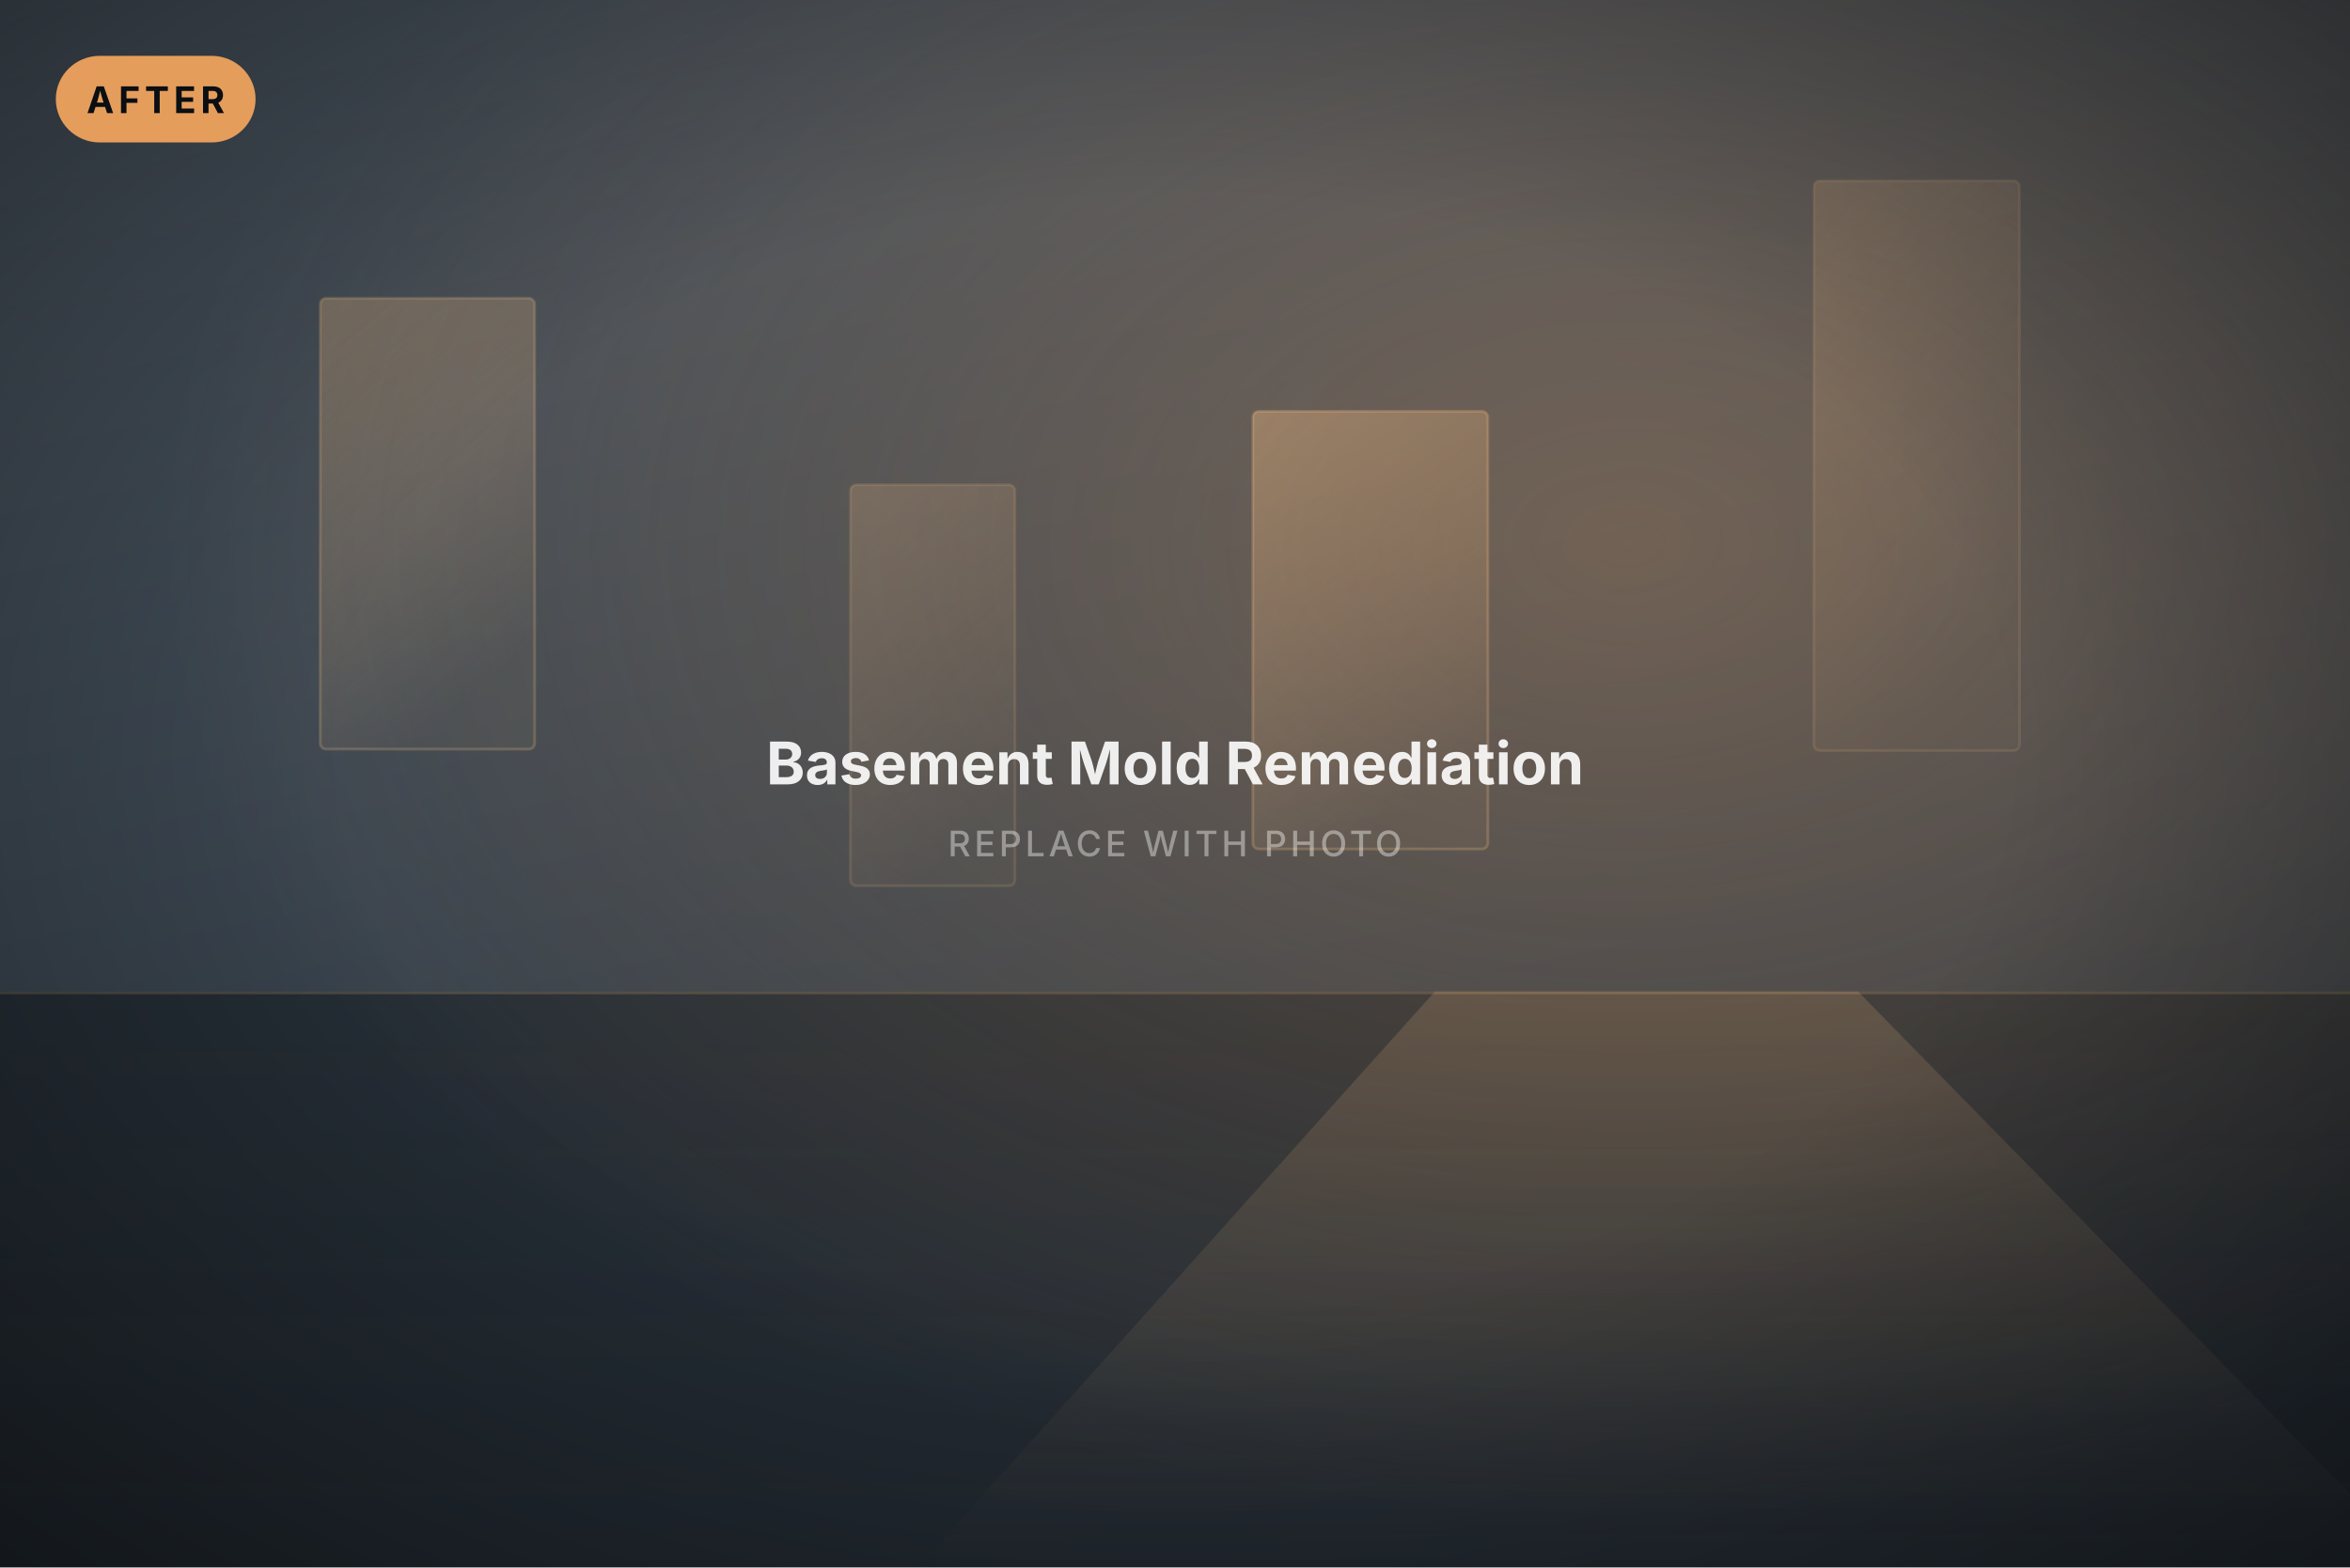
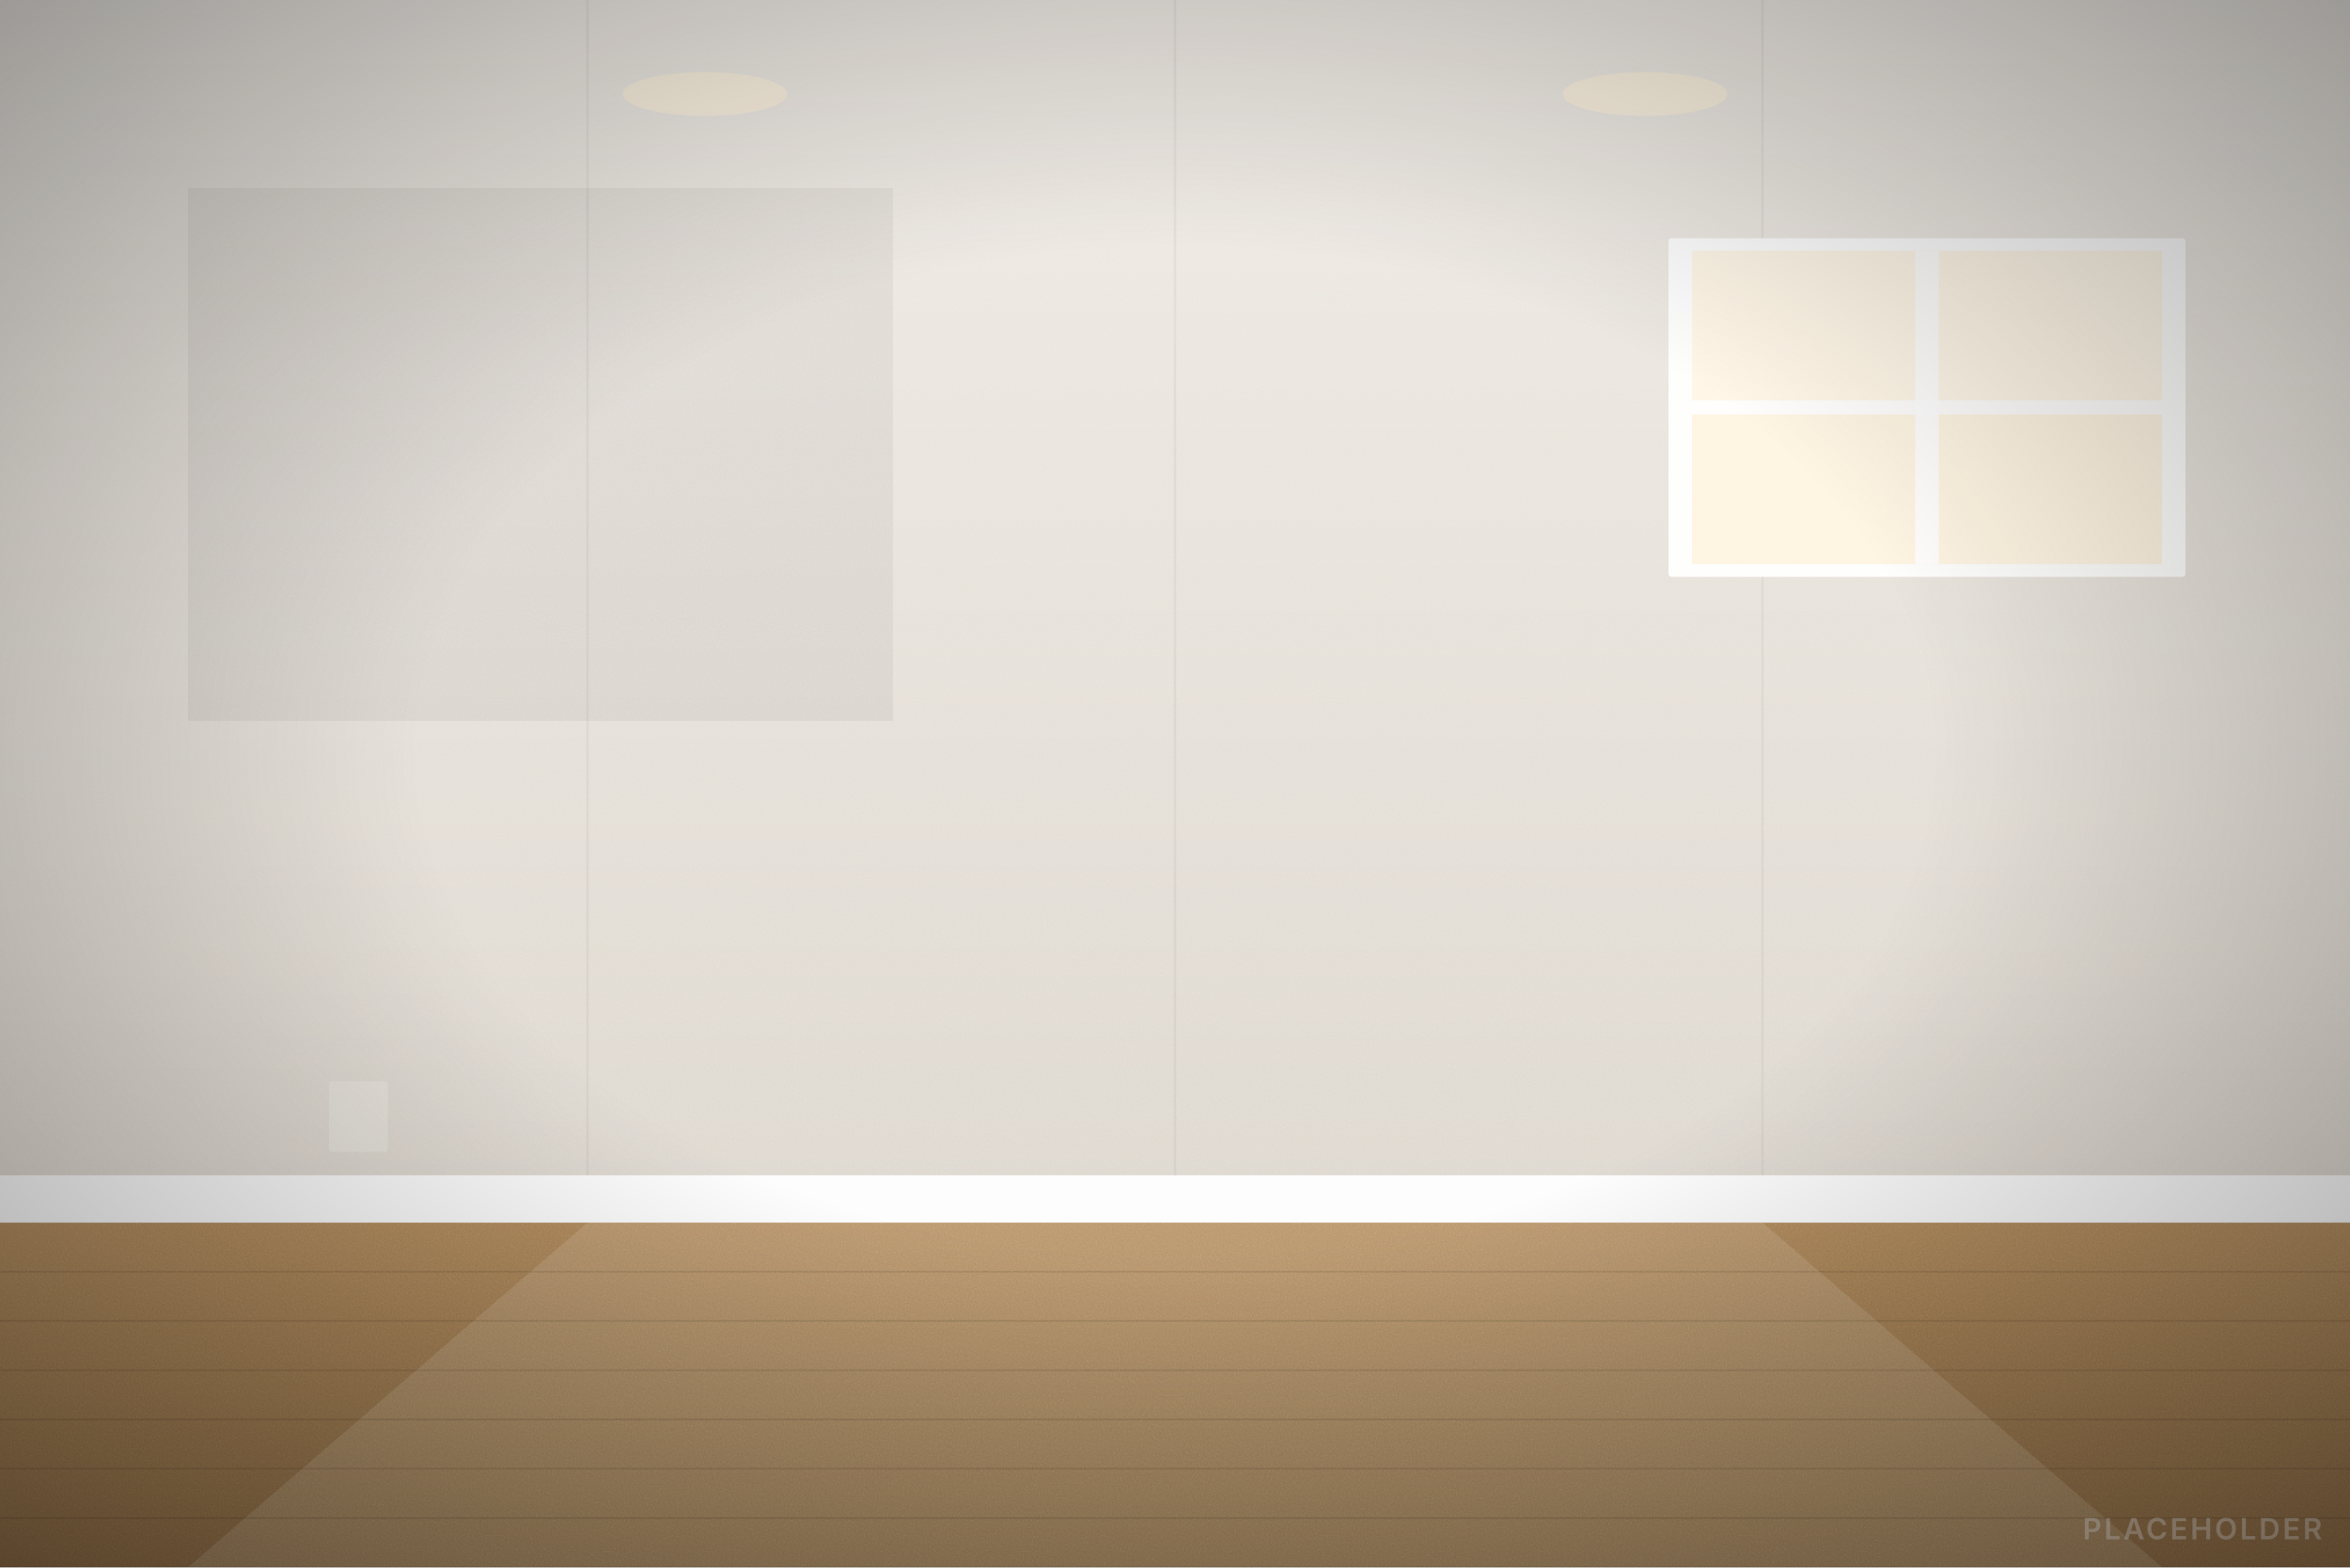
- <svg xmlns="http://www.w3.org/2000/svg" viewBox="0 0 1600 1067" width="1600" height="1067" role="img" aria-label="Basement Mold Remediation — placeholder image">
+ <svg xmlns="http://www.w3.org/2000/svg" viewBox="0 0 1600 1067" width="1600" height="1067" role="img" aria-label="After: Basement mold remediation — illustrated placeholder">
  <defs>
-     <linearGradient id="wall-basement-mold-after" x1="0" y1="0" x2="0.3" y2="1">
-       <stop offset="0" stop-color="#4A5560" />
-       <stop offset="1" stop-color="#2E3842" />
+     <linearGradient id="wallb4413" x1="0" y1="0" x2="0" y2="1">
+       <stop offset="0" stop-color="#eae4db" stop-opacity="1" />
+       <stop offset="1" stop-color="#CFC7BA" stop-opacity="1" />
    </linearGradient>
-     <linearGradient id="floor-basement-mold-after" x1="0" y1="0" x2="0" y2="1">
-       <stop offset="0" stop-color="#232B33" stop-opacity="0.92" />
-       <stop offset="1" stop-color="#232B33" />
+     <linearGradient id="flrb4413" x1="0" y1="0" x2="0" y2="1">
+       <stop offset="0" stop-color="#B0885C" stop-opacity="1" />
+       <stop offset="1" stop-color="#8A6944" stop-opacity="1" />
    </linearGradient>
-     <linearGradient id="pane-basement-mold-after" x1="0" y1="0" x2="0.4" y2="1">
-       <stop offset="0" stop-color="#FFC98E" stop-opacity="0.85" />
-       <stop offset="1" stop-color="#FFC98E" stop-opacity="0.12" />
-     </linearGradient>
-     <linearGradient id="shaft-basement-mold-after" x1="0" y1="0" x2="0" y2="1">
-       <stop offset="0" stop-color="#FFC98E" stop-opacity="0.34" />
-       <stop offset="1" stop-color="#FFC98E" stop-opacity="0" />
-     </linearGradient>
-     <radialGradient id="lamp-basement-mold-after" cx="0.691" cy="0.348" r="0.62">
-       <stop offset="0" stop-color="#EFA25E" stop-opacity="0.30" />
-       <stop offset="1" stop-color="#EFA25E" stop-opacity="0" />
-     </radialGradient>
-     <radialGradient id="vig-basement-mold-after" cx="0.5" cy="0.48" r="0.78">
-       <stop offset="0.45" stop-color="#000000" stop-opacity="0" />
-       <stop offset="1" stop-color="#000000" stop-opacity="0.55" />
+     <filter id="grb4413" x="0" y="0" width="100%" height="100%">
+       <feTurbulence type="fractalNoise" baseFrequency="0.9" numOctaves="3" seed="7" result="n" />
+       <feColorMatrix in="n" type="saturate" values="0" />
+       <feComponentTransfer>
+         <feFuncA type="linear" slope="0.5" />
+       </feComponentTransfer>
+     </filter>
+     <radialGradient id="vgb4413" cx="0.5" cy="0.48" r="0.76">
+       <stop offset="0.42" stop-color="#000" stop-opacity="0" />
+       <stop offset="1" stop-color="#000" stop-opacity="0.42" />
    </radialGradient>
  </defs>
-   <rect width="1600" height="1067" fill="url(#wall-basement-mold-after)" />
-   <rect x="218" y="203" width="146" height="307" rx="4" fill="url(#pane-basement-mold-after)" fill-opacity="0.38" />
-   <rect x="218" y="203" width="146" height="307" rx="4" fill="none" stroke="#FFC98E" stroke-opacity="0.21" stroke-width="1.9" />
-   <rect x="579" y="330" width="112" height="273" rx="4" fill="url(#pane-basement-mold-after)" fill-opacity="0.24" />
-   <rect x="579" y="330" width="112" height="273" rx="4" fill="none" stroke="#FFC98E" stroke-opacity="0.13" stroke-width="1.9" />
-   <rect x="853" y="280" width="160" height="298" rx="4" fill="url(#pane-basement-mold-after)" fill-opacity="0.42" />
-   <rect x="853" y="280" width="160" height="298" rx="4" fill="none" stroke="#FFC98E" stroke-opacity="0.23" stroke-width="1.9" />
-   <rect x="1235" y="123" width="140" height="388" rx="4" fill="url(#pane-basement-mold-after)" fill-opacity="0.23" />
-   <rect x="1235" y="123" width="140" height="388" rx="4" fill="none" stroke="#FFC98E" stroke-opacity="0.12" stroke-width="1.9" />
-   <rect y="675" width="1600" height="392" fill="url(#floor-basement-mold-after)" />
-   <rect y="675" width="1600" height="1.9" fill="#FFC98E" fill-opacity="0.18" />
-   <path d="M977 675 L1265 675 L1649 1067 L625 1067 Z" fill="url(#shaft-basement-mold-after)" fill-opacity="0.5" />
-   <rect width="1600" height="1067" fill="url(#lamp-basement-mold-after)" />
-   <rect width="1600" height="1067" fill="url(#vig-basement-mold-after)" />
-   <text x="800" y="534" text-anchor="middle" font-family="Inter, Helvetica, Arial, sans-serif" font-size="40" font-weight="650" fill="#FFFFFF" fill-opacity="0.90">Basement Mold Remediation</text>
-   <text x="800" y="583" text-anchor="middle" font-family="Inter, Helvetica, Arial, sans-serif" font-size="24" font-weight="500" letter-spacing="2.4" fill="#FFFFFF" fill-opacity="0.40">REPLACE WITH PHOTO</text>
-   <g>
-     <rect x="38" y="38" width="136" height="59" rx="30" fill="#EFA25E" fill-opacity="0.95" />
-     <text x="106" y="77" text-anchor="middle" font-family="Inter, Helvetica, Arial, sans-serif" font-size="25" font-weight="700" letter-spacing="3.1" fill="#0B0E12">AFTER</text>
-   </g>
+   <rect x="0.0" y="0.0" width="1600.0" height="832.3" fill="url(#wallb4413)" />
+   <rect x="0.0" y="832.3" width="1600.0" height="234.7" fill="url(#flrb4413)" />
+   <line x1="400.0" y1="0.0" x2="400.0" y2="832.3" stroke="#000" stroke-width="1.60" stroke-opacity="0.070" stroke-linecap="butt" />
+   <line x1="800.0" y1="0.0" x2="800.0" y2="832.3" stroke="#000" stroke-width="1.60" stroke-opacity="0.070" stroke-linecap="butt" />
+   <line x1="1200.0" y1="0.0" x2="1200.0" y2="832.3" stroke="#000" stroke-width="1.60" stroke-opacity="0.070" stroke-linecap="butt" />
+   <rect x="0.0" y="0.0" width="1600.0" height="832.3" fill="#FFFFFF" fill-opacity="0.300" />
+   <rect x="0.0" y="800.2" width="1600.0" height="32.0" fill="#FFFFFF" fill-opacity="0.950" />
+   <polygon points="400.0,832.3 1200.0,832.3 1472.0,1067.0 128.0,1067.0" fill="#FFF3DF" fill-opacity="0.140" />
+   <rect x="1136.0" y="162.2" width="352.0" height="230.5" fill="#FFFFFF" fill-opacity="0.950" rx="2.0" />
+   <rect x="1152.0" y="170.7" width="320.0" height="213.4" fill="#FFF3DF" fill-opacity="0.920" />
+   <rect x="1152.0" y="170.7" width="320.0" height="106.7" fill="#FFFFFF" fill-opacity="0.180" />
+   <line x1="1312.0" y1="170.7" x2="1312.0" y2="384.1" stroke="#FFFFFF" stroke-width="16.00" stroke-opacity="0.900" stroke-linecap="butt" />
+   <line x1="1152.0" y1="277.4" x2="1472.0" y2="277.4" stroke="#FFFFFF" stroke-width="9.60" stroke-opacity="0.900" stroke-linecap="butt" />
+   <line x1="0.0" y1="865.8" x2="1600.0" y2="865.8" stroke="#000" stroke-width="1.20" stroke-opacity="0.100" stroke-linecap="butt" />
+   <line x1="0.0" y1="899.3" x2="1600.0" y2="899.3" stroke="#000" stroke-width="1.20" stroke-opacity="0.100" stroke-linecap="butt" />
+   <line x1="0.0" y1="932.9" x2="1600.0" y2="932.9" stroke="#000" stroke-width="1.20" stroke-opacity="0.100" stroke-linecap="butt" />
+   <line x1="0.0" y1="966.4" x2="1600.0" y2="966.4" stroke="#000" stroke-width="1.20" stroke-opacity="0.100" stroke-linecap="butt" />
+   <line x1="0.0" y1="999.9" x2="1600.0" y2="999.9" stroke="#000" stroke-width="1.20" stroke-opacity="0.100" stroke-linecap="butt" />
+   <line x1="0.0" y1="1033.5" x2="1600.0" y2="1033.5" stroke="#000" stroke-width="1.20" stroke-opacity="0.100" stroke-linecap="butt" />
+   <line x1="0.0" y1="1067.0" x2="1600.0" y2="1067.0" stroke="#000" stroke-width="1.20" stroke-opacity="0.100" stroke-linecap="butt" />
+   <rect x="224.0" y="736.2" width="40.0" height="48.0" fill="#E7E3DC" fill-opacity="0.900" rx="2.0" />
+   <rect x="128.0" y="128.0" width="480.0" height="362.8" fill="#000" fill-opacity="0.050" />
+   <ellipse cx="480.0" cy="64.0" rx="56.0" ry="14.9" fill="#FFF3DF" fill-opacity="0.85" />
+   <ellipse cx="1120.0" cy="64.0" rx="56.0" ry="14.9" fill="#FFF3DF" fill-opacity="0.85" />
+   <text x="1581" y="1048" text-anchor="end" font-family="Inter, Helvetica, Arial, sans-serif" font-size="20" font-weight="600" letter-spacing="1.7" fill="#FFFFFF" fill-opacity="0.34">PLACEHOLDER</text>
+   <rect width="1600" height="1067" filter="url(#grb4413)" opacity="0.5" style="mix-blend-mode:overlay" />
+   <rect width="1600" height="1067" fill="url(#vgb4413)" />
</svg>
